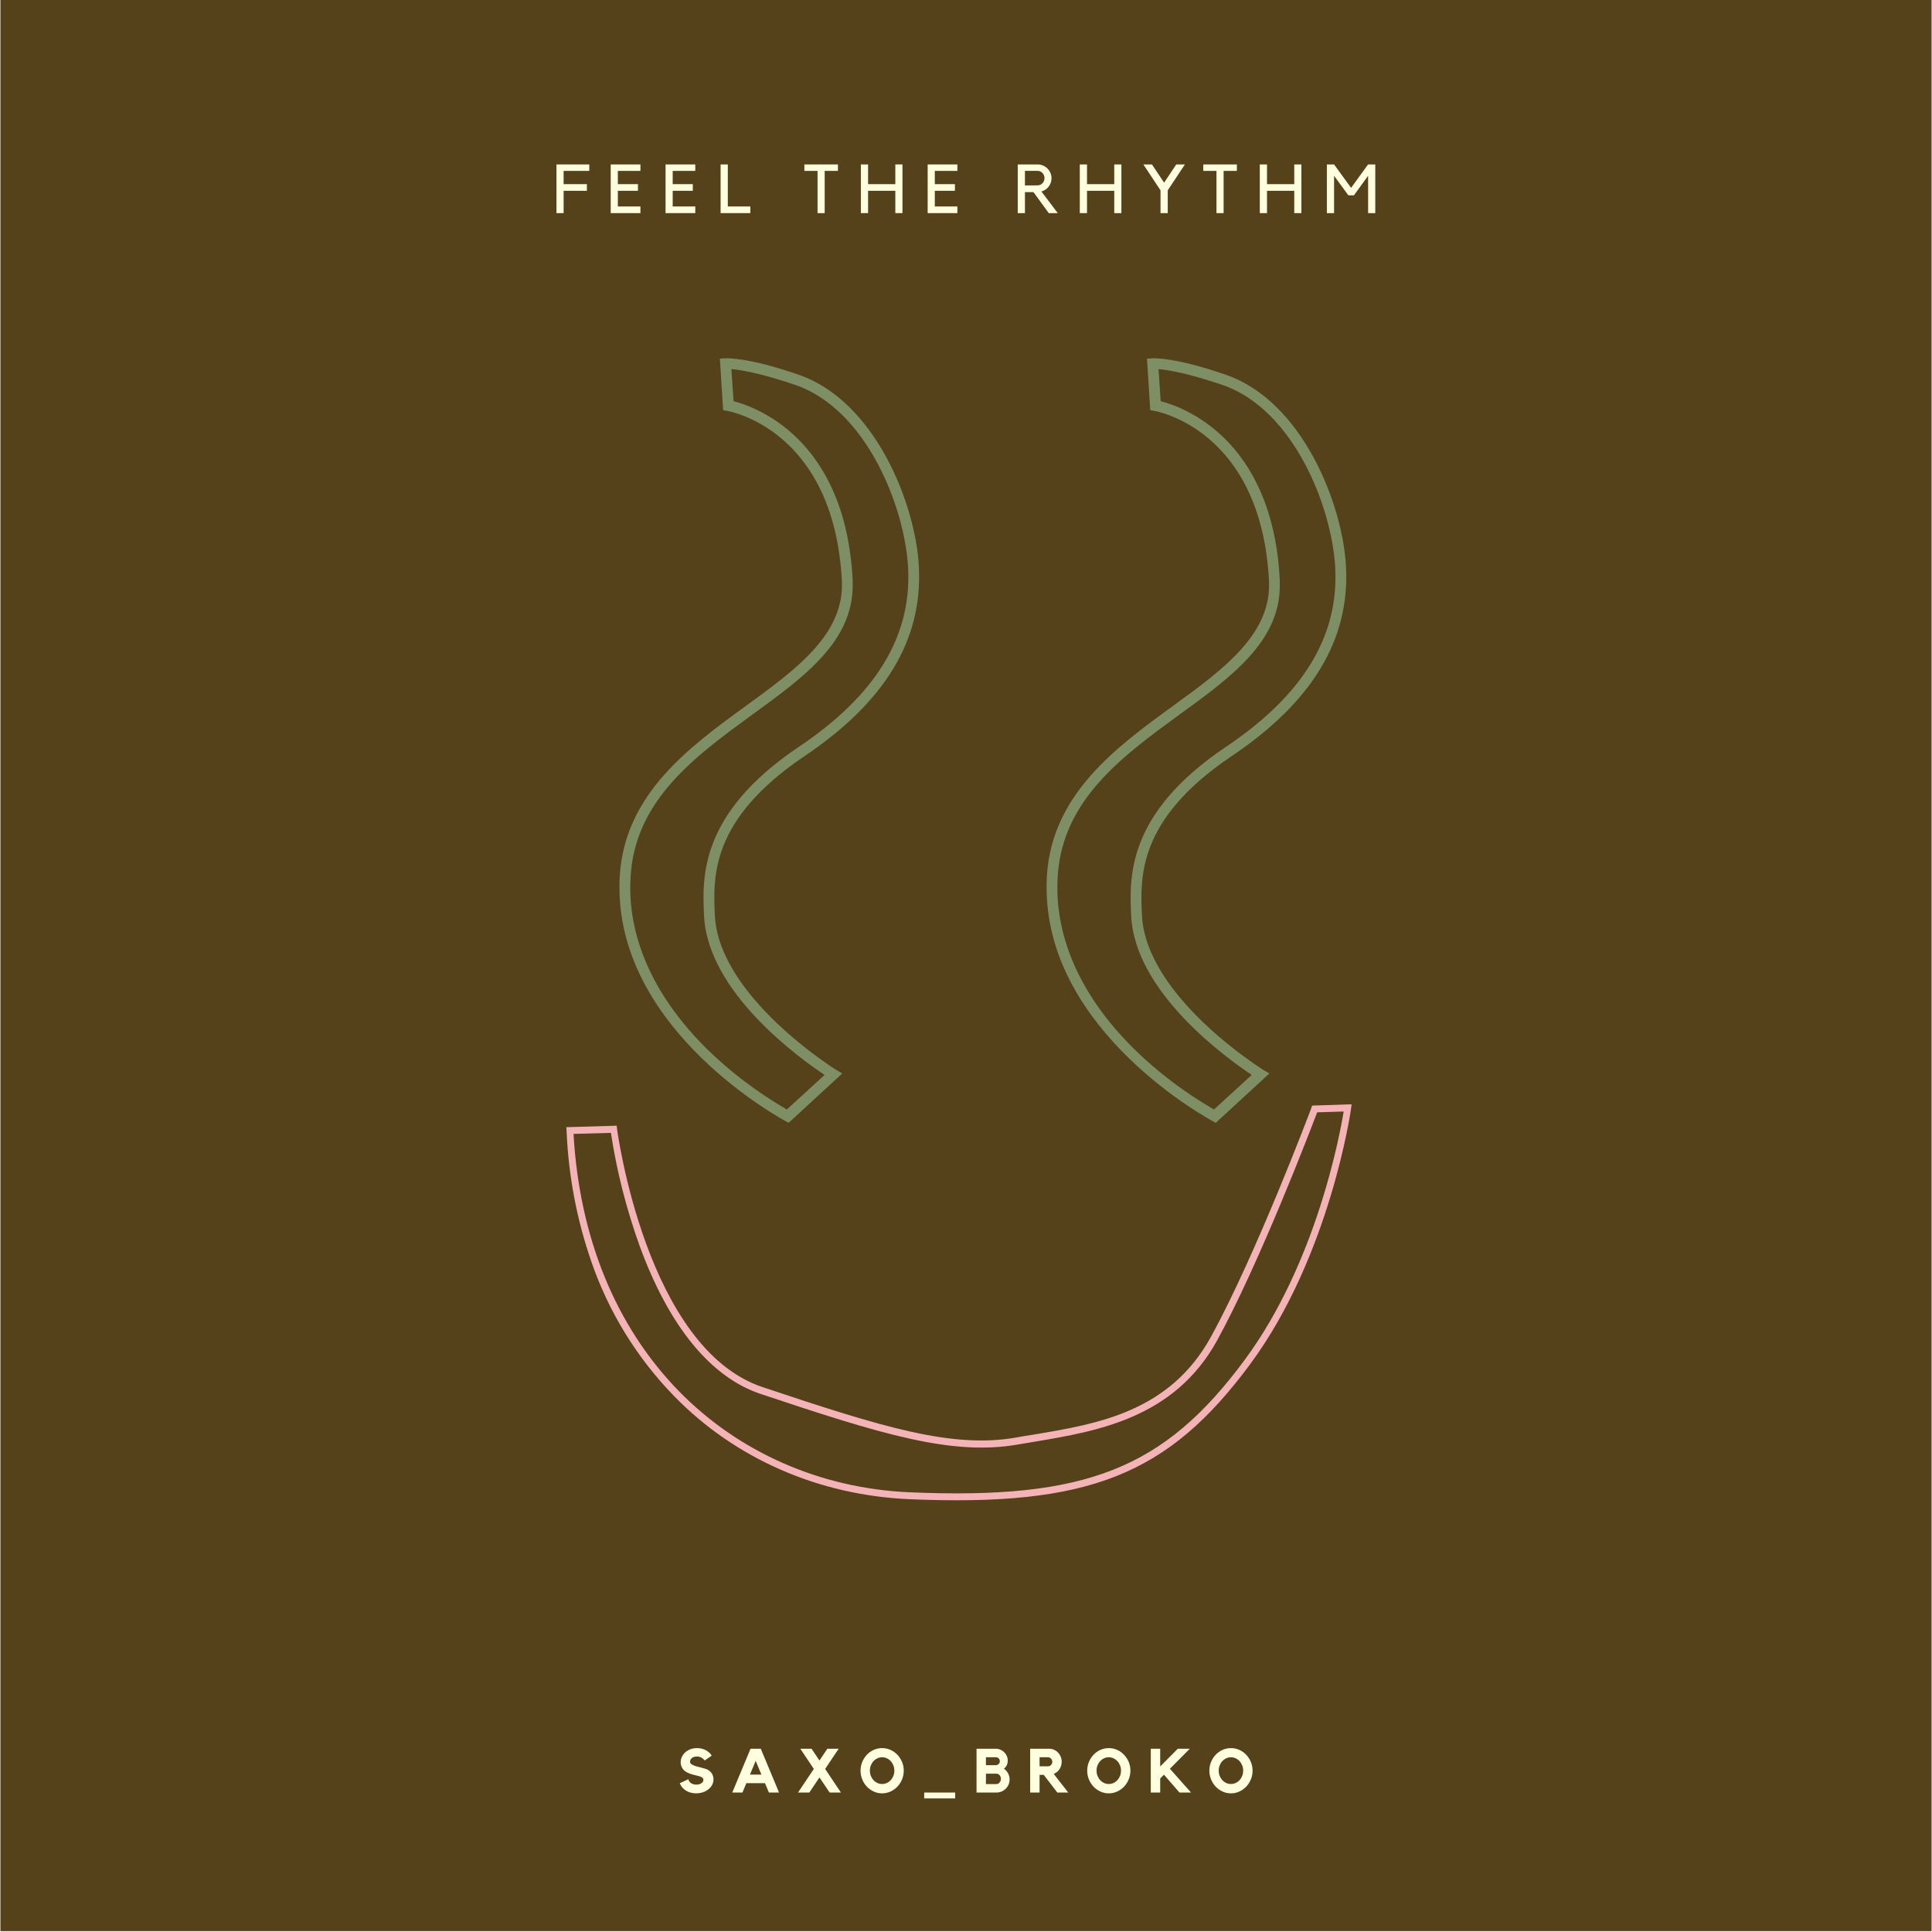
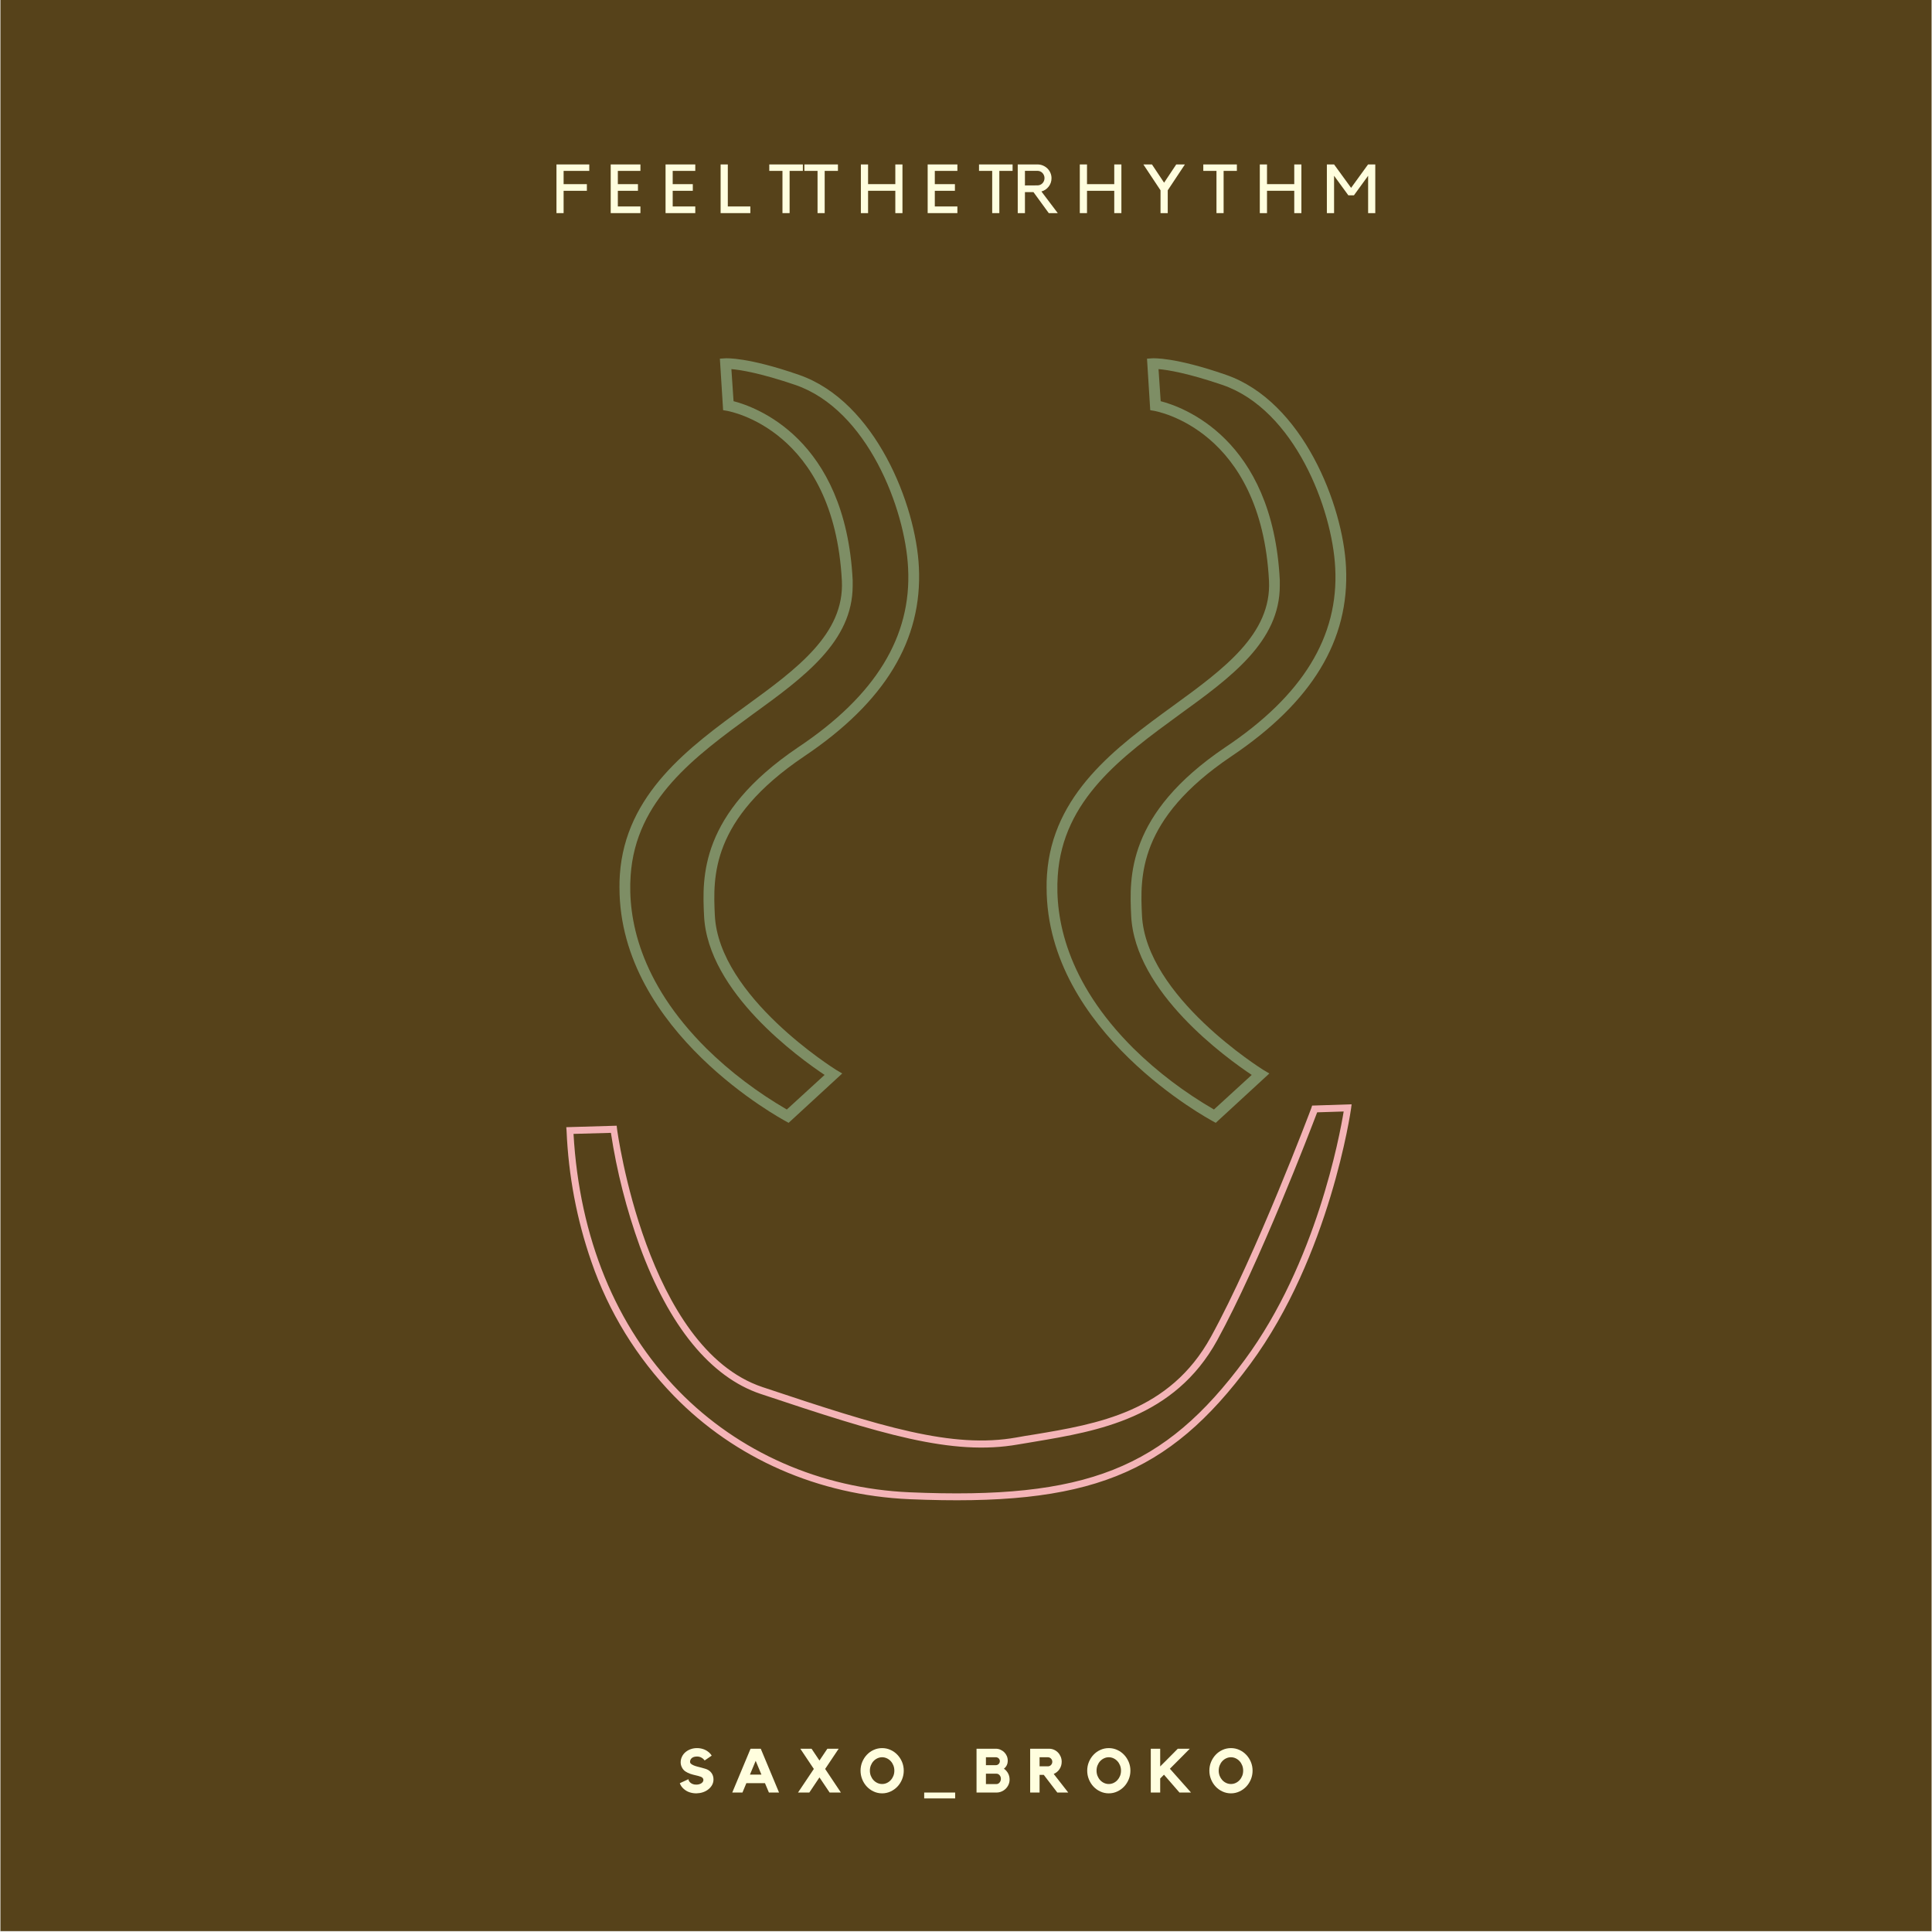
<svg xmlns="http://www.w3.org/2000/svg" xmlns:xlink="http://www.w3.org/1999/xlink" width="3000" height="3000" version="1.2" viewBox="0 0 2250 2250">
  <defs>
-     <g>
-       <symbol id="glyph0-0" overflow="visible">
-         <path style="stroke:none" />
-       </symbol>
-       <symbol id="glyph0-1" overflow="visible">
-         <path style="stroke:none" d="M 42.688 -56.688 L 42.688 -49.172 L 12.797 -49.172 L 12.797 -33.734 L 39.891 -33.734 L 39.891 -25.984 L 12.797 -25.984 L 12.797 0 L 4.484 0 L 4.484 -56.688 Z M 42.688 -56.688" />
-       </symbol>
-       <symbol id="glyph0-2" overflow="visible">
-         <path style="stroke:none" d="M 39.094 -56.688 L 39.094 -49.172 L 12.797 -49.172 L 12.797 -33.734 L 36.219 -33.734 L 36.219 -25.984 L 12.797 -25.984 L 12.797 -7.75 L 39.094 -7.75 L 39.094 0 L 4.484 0 L 4.484 -56.688 Z M 39.094 -56.688" />
-       </symbol>
-       <symbol id="glyph0-3" overflow="visible">
-         <path style="stroke:none" d="M 4.719 0 L 4.719 -56.688 L 13.109 -56.688 L 13.109 -7.75 L 39.344 -7.75 L 39.344 0 Z M 4.719 0" />
-       </symbol>
-       <symbol id="glyph0-4" overflow="visible">
-         <path style="stroke:none" />
-       </symbol>
-       <symbol id="glyph0-5" overflow="visible">
-         <path style="stroke:none" d="M 15.75 -49.172 L 0.406 -49.172 L 0.406 -56.688 L 39.5 -56.688 L 39.5 -49.172 L 24.062 -49.172 L 24.062 0 L 15.75 0 Z M 15.75 -49.172" />
-       </symbol>
-       <symbol id="glyph0-6" overflow="visible">
-         <path style="stroke:none" d="M 44.609 -56.688 L 52.922 -56.688 L 52.922 0 L 44.609 0 L 44.609 -25.984 L 12.875 -25.984 L 12.875 0 L 4.484 0 L 4.484 -56.688 L 12.875 -56.688 L 12.875 -33.734 L 44.609 -33.734 Z M 44.609 -56.688" />
-       </symbol>
-       <symbol id="glyph0-7" overflow="visible">
-         <path style="stroke:none" d="M 51.25 0 L 40.781 0 L 22.953 -24.469 L 13.031 -24.469 L 13.031 0 L 4.641 0 L 4.641 -56.688 L 27.656 -56.688 C 29.895 -56.688 32.016 -56.258 34.016 -55.406 C 36.016 -54.551 37.75 -53.406 39.219 -51.969 C 40.688 -50.531 41.844 -48.836 42.688 -46.891 C 43.539 -44.941 43.969 -42.848 43.969 -40.609 C 43.969 -38.742 43.676 -36.984 43.094 -35.328 C 42.508 -33.68 41.695 -32.191 40.656 -30.859 C 39.613 -29.523 38.375 -28.363 36.938 -27.375 C 35.5 -26.395 33.926 -25.664 32.219 -25.188 Z M 27.656 -32.297 C 28.781 -32.297 29.848 -32.52 30.859 -32.969 C 31.867 -33.426 32.734 -34.031 33.453 -34.781 C 34.18 -35.531 34.754 -36.422 35.172 -37.453 C 35.598 -38.492 35.812 -39.602 35.812 -40.781 C 35.812 -41.945 35.598 -43.035 35.172 -44.047 C 34.754 -45.066 34.18 -45.961 33.453 -46.734 C 32.734 -47.504 31.867 -48.113 30.859 -48.562 C 29.848 -49.02 28.781 -49.25 27.656 -49.25 L 13.031 -49.25 L 13.031 -32.219 Z M 27.656 -32.297" />
-       </symbol>
-       <symbol id="glyph0-8" overflow="visible">
-         <path style="stroke:none" d="M 20.703 -26.547 L 0.719 -56.688 L 10.719 -56.688 L 24.859 -35.422 L 39.016 -56.688 L 49.094 -56.688 L 29.109 -26.547 L 29.109 0 L 20.703 0 Z M 20.703 -26.547" />
-       </symbol>
-       <symbol id="glyph0-9" overflow="visible">
-         <path style="stroke:none" d="M 52.766 -56.688 L 61.172 -56.688 L 61.172 0 L 52.844 0 L 52.844 -43.5 L 36.297 -20.703 L 29.828 -20.703 L 13.188 -43.5 L 13.188 0 L 4.797 0 L 4.797 -56.688 L 13.188 -56.688 L 33.016 -29.422 Z M 52.766 -56.688" />
-       </symbol>
-       <symbol id="glyph1-0" overflow="visible">
-         <path style="stroke:none" />
-       </symbol>
-       <symbol id="glyph1-1" overflow="visible">
-         <path style="stroke:none" d="M 35.844 -26.266 C 37.852 -25.066 39.383 -23.531 40.438 -21.656 C 41.5 -19.789 42.031 -17.633 42.031 -15.188 C 42.031 -12.883 41.477 -10.734 40.375 -8.734 C 39.27 -6.742 37.711 -4.984 35.703 -3.453 C 33.879 -2.066 31.801 -1 29.469 -0.25 C 27.145 0.488 24.688 0.883 22.094 0.938 C 19.5 0.938 17.023 0.578 14.672 -0.141 C 12.328 -0.859 10.242 -1.938 8.422 -3.375 C 5.68 -5.445 3.812 -7.945 2.812 -10.875 L 12.875 -15.547 C 12.875 -15.066 13.039 -14.469 13.375 -13.75 C 13.719 -13.031 14.25 -12.332 14.969 -11.656 C 15.688 -10.988 16.617 -10.414 17.766 -9.938 C 18.922 -9.457 20.336 -9.219 22.016 -9.219 C 23.359 -9.219 24.547 -9.383 25.578 -9.719 C 26.609 -10.051 27.473 -10.469 28.172 -10.969 C 28.867 -11.477 29.395 -12.055 29.75 -12.703 C 30.113 -13.348 30.297 -14.008 30.297 -14.688 C 30.297 -15.445 30.039 -16.16 29.531 -16.828 C 29.031 -17.504 28.254 -18.035 27.203 -18.422 C 25.285 -19.098 23.258 -19.66 21.125 -20.109 C 18.988 -20.566 16.91 -21.145 14.891 -21.844 C 12.879 -22.539 11.008 -23.461 9.281 -24.609 C 7.551 -25.766 6.188 -27.375 5.188 -29.438 C 4.27 -31.258 3.812 -33.203 3.812 -35.266 C 3.812 -37.566 4.348 -39.797 5.422 -41.953 C 6.504 -44.117 7.984 -45.941 9.859 -47.422 C 11.629 -48.816 13.617 -49.883 15.828 -50.625 C 18.035 -51.375 20.363 -51.75 22.812 -51.75 C 25.258 -51.75 27.598 -51.391 29.828 -50.672 C 32.055 -49.953 34.062 -48.895 35.844 -47.5 C 37.57 -46.207 38.938 -44.695 39.938 -42.969 L 31.734 -37.359 C 30.734 -38.742 29.473 -39.852 27.953 -40.688 C 26.441 -41.531 24.754 -41.953 22.891 -41.953 C 20.297 -41.953 18.289 -41.375 16.875 -40.219 C 15.457 -39.07 14.75 -37.566 14.75 -35.703 C 14.75 -34.836 15.145 -34.066 15.938 -33.391 C 16.727 -32.723 17.758 -32.125 19.031 -31.594 C 20.301 -31.062 21.727 -30.594 23.312 -30.188 C 24.895 -29.781 26.469 -29.375 28.031 -28.969 C 29.594 -28.562 31.066 -28.141 32.453 -27.703 C 33.848 -27.273 34.977 -26.797 35.844 -26.266 Z M 35.844 -26.266" />
-       </symbol>
-       <symbol id="glyph1-2" overflow="visible">
-         <path style="stroke:none" d="M 34.766 -51.031 L 56.062 0 L 44.266 0 L 39.656 -10.938 L 18 -10.938 L 13.453 0 L 1.578 0 L 22.891 -51.031 Z M 35.547 -20.875 L 28.859 -36.922 L 22.172 -20.875 Z M 35.547 -20.875" />
-       </symbol>
-       <symbol id="glyph1-3" overflow="visible">
-         <path style="stroke:none" d="M 34.109 -27.484 L 52.469 0 L 39.359 0 L 27.484 -17.625 L 15.688 0 L 2.516 0 L 20.938 -27.484 L 5.188 -51.031 L 18.281 -51.031 L 27.484 -37.281 L 36.703 -51.031 L 49.875 -51.031 Z M 34.109 -27.484" />
-       </symbol>
-       <symbol id="glyph1-4" overflow="visible">
-         <path style="stroke:none" d="M 27.484 -51.75 C 30.941 -51.75 34.207 -51.051 37.281 -49.656 C 40.352 -48.27 43.023 -46.375 45.297 -43.969 C 47.578 -41.57 49.379 -38.789 50.703 -35.625 C 52.023 -32.457 52.688 -29.078 52.688 -25.484 C 52.688 -21.93 52.023 -18.547 50.703 -15.328 C 49.379 -12.109 47.578 -9.301 45.297 -6.906 C 43.023 -4.508 40.352 -2.602 37.281 -1.188 C 34.207 0.227 30.941 0.938 27.484 0.938 C 24.035 0.938 20.773 0.227 17.703 -1.188 C 14.629 -2.602 11.961 -4.508 9.703 -6.906 C 7.453 -9.301 5.664 -12.109 4.344 -15.328 C 3.031 -18.547 2.375 -21.93 2.375 -25.484 C 2.375 -29.078 3.031 -32.457 4.344 -35.625 C 5.664 -38.789 7.453 -41.57 9.703 -43.969 C 11.961 -46.375 14.629 -48.27 17.703 -49.656 C 20.773 -51.051 24.035 -51.75 27.484 -51.75 Z M 27.484 -9.938 C 29.453 -9.938 31.301 -10.344 33.031 -11.156 C 34.758 -11.969 36.27 -13.082 37.562 -14.5 C 38.863 -15.914 39.883 -17.555 40.625 -19.422 C 41.363 -21.297 41.734 -23.316 41.734 -25.484 C 41.734 -27.641 41.363 -29.664 40.625 -31.562 C 39.883 -33.457 38.863 -35.109 37.562 -36.516 C 36.27 -37.93 34.758 -39.047 33.031 -39.859 C 31.301 -40.68 29.453 -41.094 27.484 -41.094 C 25.523 -41.094 23.68 -40.68 21.953 -39.859 C 20.223 -39.047 18.707 -37.93 17.406 -36.516 C 16.113 -35.109 15.098 -33.457 14.359 -31.562 C 13.617 -29.664 13.25 -27.641 13.25 -25.484 C 13.25 -23.316 13.617 -21.297 14.359 -19.422 C 15.098 -17.555 16.113 -15.914 17.406 -14.5 C 18.707 -13.082 20.223 -11.969 21.953 -11.156 C 23.68 -10.344 25.523 -9.938 27.484 -9.938 Z M 27.484 -9.938" />
-       </symbol>
-       <symbol id="glyph1-5" overflow="visible">
-         <path style="stroke:none" d="M 3.453 0 L 39.516 0 L 39.516 6.844 L 3.453 6.844 Z M 3.453 0" />
-       </symbol>
-       <symbol id="glyph1-6" overflow="visible">
-         <path style="stroke:none" d="M 35.344 -27.781 C 37.352 -26.383 38.957 -24.594 40.156 -22.406 C 41.352 -20.227 41.953 -17.82 41.953 -15.188 C 41.953 -13.07 41.547 -11.094 40.734 -9.25 C 39.922 -7.406 38.816 -5.797 37.422 -4.422 C 36.035 -3.055 34.414 -1.977 32.562 -1.188 C 30.719 -0.395 28.738 0 26.625 0 L 3.453 0 L 3.453 -51.031 L 25.906 -51.031 C 27.82 -51.031 29.617 -50.656 31.297 -49.906 C 32.984 -49.164 34.461 -48.172 35.734 -46.922 C 37.004 -45.672 38 -44.207 38.719 -42.531 C 39.438 -40.852 39.797 -39.055 39.797 -37.141 C 39.797 -35.078 39.398 -33.266 38.609 -31.703 C 37.816 -30.141 36.727 -28.832 35.344 -27.781 Z M 14.391 -31.875 L 25.906 -31.875 C 27.207 -31.875 28.312 -32.328 29.219 -33.234 C 30.133 -34.148 30.594 -35.258 30.594 -36.562 C 30.594 -37.852 30.133 -38.93 29.219 -39.797 C 28.312 -40.66 27.207 -41.094 25.906 -41.094 L 14.391 -41.094 Z M 26.625 -9.859 C 28.062 -9.859 29.285 -10.469 30.297 -11.688 C 31.305 -12.914 31.812 -14.348 31.812 -15.984 C 31.812 -17.66 31.305 -19.07 30.297 -20.219 C 29.285 -21.375 28.062 -21.953 26.625 -21.953 L 14.391 -21.953 L 14.391 -9.859 Z M 26.625 -9.859" />
-       </symbol>
-       <symbol id="glyph1-7" overflow="visible">
-         <path style="stroke:none" d="M 40.094 -35.844 C 40.094 -34.207 39.863 -32.656 39.406 -31.188 C 38.945 -29.727 38.305 -28.383 37.484 -27.156 C 36.672 -25.938 35.688 -24.859 34.531 -23.922 C 33.383 -22.992 32.141 -22.238 30.797 -21.656 L 47.719 0 L 34.984 0 L 19.219 -20.578 L 14.328 -20.578 L 14.328 0 L 3.375 0 L 3.375 -51.031 L 25.406 -51.031 C 27.414 -51.031 29.32 -50.633 31.125 -49.844 C 32.926 -49.051 34.484 -47.969 35.797 -46.594 C 37.117 -45.227 38.164 -43.617 38.938 -41.766 C 39.707 -39.922 40.094 -37.945 40.094 -35.844 Z M 24.031 -30.516 C 25.426 -30.516 26.625 -31.031 27.625 -32.062 C 28.633 -33.094 29.141 -34.352 29.141 -35.844 C 29.141 -37.281 28.633 -38.516 27.625 -39.547 C 26.625 -40.578 25.426 -41.094 24.031 -41.094 L 14.328 -41.094 L 14.328 -30.516 Z M 24.031 -30.516" />
-       </symbol>
-       <symbol id="glyph1-8" overflow="visible">
-         <path style="stroke:none" d="M 25.625 -27.703 L 50.234 0 L 36.781 0 L 18.719 -20.797 L 14.328 -16.344 L 14.328 0 L 3.375 0 L 3.375 -51.031 L 14.328 -51.031 L 14.328 -30.375 L 34.828 -51.031 L 48.797 -51.031 Z M 25.625 -27.703" />
-       </symbol>
-     </g>
-     <clipPath id="clip1">
-       <path d="M 0.5 0 L 2249.5 0 L 2249.5 2249 L 0.5 2249 Z M 0.5 0" />
+     <symbol id="h" overflow="visible">
+       <path style="stroke:none" d="M42.688-56.688v7.516H12.797v15.438H39.89v7.75H12.797V0H4.484v-56.688Zm0 0" />
+     </symbol>
+     <symbol id="i" overflow="visible">
+       <path style="stroke:none" d="M39.094-56.688v7.516H12.797v15.438h23.422v7.75H12.797V-7.75h26.297V0H4.484v-56.688Zm0 0" />
+     </symbol>
+     <symbol id="j" overflow="visible">
+       <path style="stroke:none" d="M4.719 0v-56.688h8.39V-7.75h26.235V0Zm0 0" />
+     </symbol>
+     <symbol id="k" overflow="visible">
+       <path style="stroke:none" d="M15.75-49.172H.406v-7.516H39.5v7.516H24.062V0H15.75Zm0 0" />
+     </symbol>
+     <symbol id="l" overflow="visible">
+       <path style="stroke:none" d="M44.61-56.688h8.312V0h-8.313v-25.984H12.875V0h-8.39v-56.688h8.39v22.954h31.734Zm0 0" />
+     </symbol>
+     <symbol id="m" overflow="visible">
+       <path style="stroke:none" d="M51.25 0H40.781L22.953-24.469h-9.922V0h-8.39v-56.688h23.015c2.239 0 4.36.43 6.36 1.282 2 .855 3.734 2 5.203 3.437a15.864 15.864 0 0 1 3.468 5.078c.852 1.95 1.282 4.043 1.282 6.282 0 1.867-.293 3.625-.875 5.28a15.825 15.825 0 0 1-2.438 4.47 16.635 16.635 0 0 1-3.718 3.484 15.912 15.912 0 0 1-4.72 2.188ZM27.656-32.297a7.8 7.8 0 0 0 3.203-.672 8.3 8.3 0 0 0 2.594-1.812 8.25 8.25 0 0 0 1.719-2.672c.426-1.04.64-2.149.64-3.328a8.338 8.338 0 0 0-.64-3.266 8.714 8.714 0 0 0-1.719-2.687 7.915 7.915 0 0 0-2.594-1.828 7.69 7.69 0 0 0-3.203-.688H13.031v17.031Zm0 0" />
+     </symbol>
+     <symbol id="n" overflow="visible">
+       <path style="stroke:none" d="M20.703-26.547.72-56.687h10l14.14 21.265 14.157-21.266h10.078L29.109-26.547V0h-8.406Zm0 0" />
+     </symbol>
+     <symbol id="o" overflow="visible">
+       <path style="stroke:none" d="M52.766-56.688h8.406V0h-8.328v-43.5L36.297-20.703h-6.469L13.188-43.5V0H4.796v-56.688h8.39l19.829 27.266Zm0 0" />
+     </symbol>
+     <symbol id="p" overflow="visible">
+       <path style="stroke:none" d="M35.844-26.266c2.008 1.2 3.539 2.735 4.593 4.61 1.063 1.867 1.594 4.023 1.594 6.468a13.16 13.16 0 0 1-1.656 6.454c-1.105 1.992-2.664 3.75-4.672 5.28C33.88-2.065 31.801-1 29.47-.25 27.145.488 24.687.883 22.094.938c-2.594 0-5.07-.36-7.422-1.079-2.344-.718-4.43-1.796-6.25-3.234-2.742-2.07-4.61-4.57-5.61-7.5l10.063-4.672c0 .48.164 1.078.5 1.797.344.719.875 1.418 1.594 2.094.719.668 1.648 1.242 2.797 1.719 1.156.48 2.57.718 4.25.718 1.343 0 2.53-.164 3.562-.5 1.031-.332 1.895-.75 2.594-1.25.695-.508 1.223-1.086 1.578-1.734.363-.645.547-1.305.547-1.985 0-.757-.258-1.472-.766-2.14-.5-.676-1.277-1.207-2.328-1.594a48.133 48.133 0 0 0-6.078-1.687 52.774 52.774 0 0 1-6.234-1.735 24.583 24.583 0 0 1-5.61-2.765c-1.73-1.157-3.094-2.766-4.094-4.828a12.772 12.772 0 0 1-1.375-5.829c0-2.3.536-4.53 1.61-6.687a15.995 15.995 0 0 1 4.437-5.469 19.667 19.667 0 0 1 5.97-3.203c2.206-.75 4.534-1.125 6.983-1.125 2.446 0 4.786.36 7.016 1.078a19.289 19.289 0 0 1 6.016 3.172c1.726 1.293 3.093 2.805 4.093 4.531l-8.203 5.61a11.362 11.362 0 0 0-3.78-3.328c-1.513-.844-3.2-1.266-5.063-1.266-2.594 0-4.602.578-6.016 1.734-1.418 1.149-2.125 2.653-2.125 4.516 0 .867.395 1.637 1.188 2.312.789.668 1.82 1.266 3.093 1.797 1.27.532 2.696 1 4.282 1.407 1.582.406 3.156.812 4.718 1.218 1.563.407 3.035.828 4.422 1.266 1.395.43 2.524.906 3.39 1.437Zm0 0" />
+     </symbol>
+     <symbol id="q" overflow="visible">
+       <path style="stroke:none" d="M34.766-51.031 56.063 0H44.266l-4.61-10.938H18L13.453 0H1.578l21.313-51.031Zm.78 30.156L28.86-36.922l-6.687 16.047Zm0 0" />
+     </symbol>
+     <symbol id="r" overflow="visible">
+       <path style="stroke:none" d="M34.11-27.484 52.468 0h-13.11L27.484-17.625 15.687 0H2.517l18.422-27.484-15.75-23.547H18.28l9.203 13.75 9.22-13.75h13.171Zm0 0" />
+     </symbol>
+     <symbol id="s" overflow="visible">
+       <path style="stroke:none" d="M27.484-51.75c3.457 0 6.723.7 9.797 2.094 3.07 1.386 5.742 3.281 8.016 5.687 2.281 2.399 4.082 5.18 5.406 8.344 1.32 3.168 1.984 6.547 1.984 10.14 0 3.555-.664 6.938-1.984 10.157-1.324 3.219-3.125 6.027-5.406 8.422-2.274 2.398-4.945 4.304-8.016 5.718C34.207.228 30.941.938 27.484.938c-3.449 0-6.71-.71-9.78-2.125-3.075-1.414-5.743-3.32-8-5.718-2.25-2.395-4.04-5.203-5.36-8.422-1.313-3.219-1.969-6.602-1.969-10.156 0-3.594.656-6.973 1.969-10.141 1.32-3.164 3.11-5.945 5.36-8.344 2.257-2.406 4.925-4.3 8-5.687 3.07-1.395 6.331-2.094 9.78-2.094Zm0 41.813c1.97 0 3.817-.407 5.547-1.22a14.336 14.336 0 0 0 4.532-3.343c1.3-1.414 2.32-3.055 3.062-4.922.738-1.875 1.11-3.894 1.11-6.062 0-2.157-.372-4.18-1.11-6.078-.742-1.895-1.762-3.547-3.063-4.954a14.395 14.395 0 0 0-4.53-3.343 12.786 12.786 0 0 0-5.548-1.235c-1.96 0-3.804.414-5.53 1.235a14.503 14.503 0 0 0-4.548 3.343c-1.293 1.407-2.308 3.059-3.047 4.953-.742 1.899-1.109 3.922-1.109 6.079 0 2.168.367 4.187 1.11 6.062.738 1.867 1.753 3.508 3.046 4.922a14.443 14.443 0 0 0 4.547 3.344 12.829 12.829 0 0 0 5.531 1.219Zm0 0" />
+     </symbol>
+     <symbol id="t" overflow="visible">
+       <path style="stroke:none" d="M3.453 0h36.063v6.844H3.453Zm0 0" />
+     </symbol>
+     <symbol id="u" overflow="visible">
+       <path style="stroke:none" d="M35.344-27.781a15.582 15.582 0 0 1 4.812 5.375c1.196 2.18 1.797 4.586 1.797 7.218 0 2.118-.406 4.094-1.219 5.938a15.476 15.476 0 0 1-3.312 4.828 15.51 15.51 0 0 1-4.86 3.234C30.72-.394 28.739 0 26.625 0H3.453v-51.031h22.453c1.914 0 3.711.375 5.39 1.125a14.732 14.732 0 0 1 4.438 2.984 13.65 13.65 0 0 1 2.985 4.39c.718 1.68 1.078 3.477 1.078 5.391 0 2.063-.399 3.875-1.188 5.438a11.267 11.267 0 0 1-3.265 3.922ZM14.39-31.875h11.515c1.301 0 2.407-.453 3.313-1.36.914-.913 1.375-2.023 1.375-3.328 0-1.289-.461-2.367-1.375-3.234-.907-.863-2.012-1.297-3.313-1.297H14.391ZM26.625-9.859c1.438 0 2.66-.61 3.672-1.829 1.008-1.226 1.515-2.66 1.515-4.296 0-1.676-.507-3.086-1.515-4.235-1.012-1.156-2.235-1.734-3.672-1.734H14.391V-9.86Zm0 0" />
+     </symbol>
+     <symbol id="v" overflow="visible">
+       <path style="stroke:none" d="M40.094-35.844c0 1.637-.23 3.188-.688 4.657a15.712 15.712 0 0 1-1.922 4.03 14.5 14.5 0 0 1-2.953 3.235 16.032 16.032 0 0 1-3.734 2.266L47.719 0H34.984L19.22-20.578h-4.89V0H3.374v-51.031h22.031c2.008 0 3.914.398 5.719 1.187 1.8.793 3.36 1.875 4.672 3.25 1.32 1.367 2.367 2.977 3.14 4.828.77 1.844 1.157 3.82 1.157 5.922ZM24.03-30.516c1.395 0 2.594-.515 3.594-1.547 1.008-1.03 1.516-2.289 1.516-3.78 0-1.438-.508-2.673-1.516-3.704-1-1.031-2.2-1.547-3.594-1.547h-9.703v10.578Zm0 0" />
+     </symbol>
+     <symbol id="w" overflow="visible">
+       <path style="stroke:none" d="M25.625-27.703 50.235 0H36.78L18.72-20.797l-4.39 4.453V0H3.374v-51.031h10.953v20.656l20.5-20.656h13.969Zm0 0" />
+     </symbol>
+     <clipPath id="a">
+       <path d="M.5 0h2249v2249H.5Zm0 0" />
    </clipPath>
-     <clipPath id="clip2">
-       <path d="M 721.438 417 L 1071 417 L 1071 1308 L 721.438 1308 Z M 721.438 417" />
+     <clipPath id="b">
+       <path d="M721.438 417H1071v891H721.437Zm0 0" />
    </clipPath>
-     <clipPath id="clip3">
-       <path d="M 659 1286 L 1575 1286 L 1575 1748 L 659 1748 Z M 659 1286" />
+     <clipPath id="c">
+       <path d="M659 1286h916v462H659Zm0 0" />
    </clipPath>
-     <clipPath id="clip4">
-       <path d="M 1480.66 1021.594 L 1687.648 1607.586 L 839.41 1907.211 L 632.422 1321.219 Z M 1480.66 1021.594" />
+     <clipPath id="d">
+       <path d="m1480.66 1021.594 206.988 585.992L839.41 1907.21l-206.988-585.992Zm0 0" />
    </clipPath>
-     <clipPath id="clip5">
-       <path d="M 1480.66 1021.594 L 1687.648 1607.586 L 839.41 1907.211 L 632.422 1321.219 Z M 1480.66 1021.594" />
+     <clipPath id="e">
+       <path d="m1480.66 1021.594 206.988 585.992L839.41 1907.21l-206.988-585.992Zm0 0" />
    </clipPath>
-     <clipPath id="clip6">
-       <path d="M 1480.66 1021.594 L 1687.629 1607.531 L 839.391 1907.152 L 632.422 1321.219 Z M 1480.66 1021.594" />
+     <clipPath id="f">
+       <path d="m1480.66 1021.594 206.969 585.937-848.238 299.621-206.97-585.933Zm0 0" />
    </clipPath>
-     <clipPath id="clip7">
-       <path d="M 1218.867 417 L 1568 417 L 1568 1308 L 1218.867 1308 Z M 1218.867 417" />
+     <clipPath id="g">
+       <path d="M1218.867 417H1568v891h-349.133Zm0 0" />
    </clipPath>
  </defs>
-   <g id="surface1">
-     <g clip-path="url(#clip1)" clip-rule="nonzero">
-       <path style="stroke:none;fill-rule:nonzero;fill:#fff;fill-opacity:1" d="M 0.5 0 L 2249.5 0 L 2249.5 2256.496 L 0.5 2256.496 Z M 0.5 0" />
-       <path style="stroke:none;fill-rule:nonzero;fill:#fff;fill-opacity:1" d="M 0.5 0 L 2249.5 0 L 2249.5 2249 L 0.5 2249 Z M 0.5 0" />
-       <path style="stroke:none;fill-rule:nonzero;fill:#56421a;fill-opacity:1" d="M 0.5 0 L 2249.5 0 L 2249.5 2249 L 0.5 2249 Z M 0.5 0" />
-     </g>
-     <g clip-path="url(#clip2)" clip-rule="nonzero">
-       <path style="stroke:none;fill-rule:nonzero;fill:#7e8e65;fill-opacity:1" d="M 721.438 1033.656 C 721.438 1028.625 721.438 1024.008 721.855 1018.973 C 728.145 924.566 802.746 870.02 868.547 822.188 C 928.062 778.969 983.383 738.27 980.449 676.59 C 971.23 499.523 848.43 478.965 847.172 478.543 L 842.141 477.707 L 838.371 417.703 L 844.656 417.285 C 845.496 417.285 870.223 415.605 930.574 436.586 C 1019.848 467.637 1066.789 588.477 1070.141 660.645 C 1074.332 745.402 1030.742 817.57 936.441 880.93 C 827.473 954.355 830.406 1021.488 832.504 1065.965 C 837.113 1160.793 972.488 1245.129 973.746 1245.969 L 980.871 1250.164 L 918.422 1307.648 L 914.648 1305.551 C 912.555 1304.293 721.438 1202.332 721.438 1033.656 Z M 993.023 682.043 C 993.023 747.082 936.441 788.621 876.09 832.258 C 809.453 880.93 740.297 931.277 734.43 1019.812 C 731.078 1068.484 744.07 1142.75 822.445 1220.793 C 850.523 1248.488 882.379 1272.402 916.324 1292.125 L 960.332 1251.844 C 931.414 1232.543 824.121 1155.758 819.93 1066.387 C 817.832 1021.91 814.48 948.062 929.316 870.438 C 1019.848 810.02 1061.758 741.207 1057.566 661.484 C 1054.215 592.672 1010.207 477.285 926.383 448.336 C 885.73 434.488 862.262 430.711 851.781 429.871 L 854.297 467.215 C 878.605 473.508 984.641 509.594 993.023 675.75 C 993.023 677.848 993.023 679.945 993.023 682.043 Z M 993.023 682.043" />
-     </g>
-     <g clip-path="url(#clip3)" clip-rule="nonzero">
-       <g clip-path="url(#clip4)" clip-rule="nonzero">
-         <g clip-path="url(#clip5)" clip-rule="nonzero">
-           <g clip-path="url(#clip6)" clip-rule="nonzero">
-             <path style="stroke:none;fill-rule:nonzero;fill:#f4b4b7;fill-opacity:1" d="M 688.664 1469.199 C 671.633 1420.188 662.008 1368.844 659.816 1316.859 L 659.492 1312.719 L 718.176 1310.996 L 718.574 1314.539 C 718.871 1316.988 752.723 1570.238 888.129 1615.445 C 1026.77 1661.777 1109.035 1687.461 1184.008 1674.027 C 1190.418 1672.895 1197.078 1671.676 1203.832 1670.711 C 1278.062 1658.387 1362.16 1644.281 1410.188 1556.973 C 1462.887 1461.207 1526.715 1291.734 1527.281 1290.117 L 1528.082 1287.566 L 1574.078 1286.066 L 1573.484 1290.816 C 1573.262 1292.594 1549.035 1462.547 1456.176 1588.383 C 1360.422 1718.078 1267.59 1754.84 1059.059 1745.957 C 953.305 1741.336 856.02 1698.832 784.754 1625.578 C 741.492 1581.012 708.734 1527.629 688.664 1469.199 Z M 667.922 1320.52 C 674.801 1441.191 716.988 1544.57 790.406 1619.895 C 860.203 1691.398 955.621 1733.426 1059.336 1737.918 C 1264.738 1746.77 1355.809 1710.629 1449.66 1583.594 C 1532.777 1471.125 1560.258 1322.434 1564.836 1294.438 L 1533.973 1295.41 C 1525.727 1317.043 1466.867 1470.863 1417.535 1560.902 C 1367.621 1651.715 1277.617 1666.77 1205.582 1678.887 C 1198.922 1680.105 1192.168 1681.07 1185.762 1682.199 C 1108.59 1695.844 1025.73 1670.086 885.816 1623.352 C 827.602 1603.922 779.086 1544.477 745.027 1451.273 C 729.633 1408.492 718.273 1364.285 711.469 1319.32 Z M 667.922 1320.52" />
-           </g>
+   <g clip-path="url(#a)">
+     <path style="stroke:none;fill-rule:nonzero;fill:#fff;fill-opacity:1" d="M.5 0h2249v2256.496H.5Zm0 0" />
+     <path style="stroke:none;fill-rule:nonzero;fill:#fff;fill-opacity:1" d="M.5 0h2249v2249H.5Zm0 0" />
+     <path style="stroke:none;fill-rule:nonzero;fill:#56421a;fill-opacity:1" d="M.5 0h2249v2249H.5Zm0 0" />
+   </g>
+   <g clip-path="url(#b)">
+     <path style="stroke:none;fill-rule:nonzero;fill:#7e8e65;fill-opacity:1" d="M721.438 1033.656c0-5.031 0-9.648.417-14.683 6.29-94.407 80.891-148.953 146.692-196.785 59.515-43.22 114.836-83.918 111.902-145.598-9.219-177.067-132.02-197.625-133.277-198.047l-5.031-.836-3.77-60.004 6.285-.418c.84 0 25.567-1.68 85.918 19.3 89.274 31.052 136.215 151.892 139.567 224.06 4.191 84.757-39.399 156.925-133.7 220.285-108.968 73.425-106.035 140.558-103.937 185.035 4.61 94.828 139.984 179.164 141.242 180.004l7.125 4.195-62.45 57.484-3.773-2.097c-2.093-1.258-193.21-103.219-193.21-271.895Zm271.585-351.613c0 65.039-56.582 106.578-116.933 150.215-66.637 48.672-135.793 99.02-141.66 187.554-3.352 48.672 9.64 122.938 88.015 200.981 28.078 27.695 59.934 51.61 93.88 71.332l44.007-40.281c-28.918-19.301-136.21-96.086-140.402-185.457-2.098-44.477-5.45-118.324 109.386-195.95 90.532-60.417 132.442-129.23 128.25-208.953-3.351-68.812-47.359-184.199-131.183-213.148-40.653-13.848-64.121-17.625-74.602-18.465l2.516 37.344c24.308 6.293 130.344 42.379 138.726 208.535v6.293Zm0 0" />
+   </g>
+   <g clip-path="url(#c)">
+     <g clip-path="url(#d)">
+       <g clip-path="url(#e)">
+         <g clip-path="url(#f)">
+           <path style="stroke:none;fill-rule:nonzero;fill:#f4b4b7;fill-opacity:1" d="M688.664 1469.2c-17.031-49.013-26.656-100.356-28.848-152.34l-.324-4.141 58.684-1.723.398 3.543c.297 2.45 34.149 255.7 169.555 300.906 138.64 46.332 220.906 72.016 295.879 58.582 6.41-1.132 13.07-2.351 19.824-3.316 74.23-12.324 158.328-26.43 206.355-113.738 52.7-95.766 116.528-265.239 117.094-266.856l.801-2.55 45.996-1.5-.594 4.75c-.222 1.777-24.449 171.73-117.308 297.566-95.754 129.695-188.586 166.457-397.117 157.574-105.754-4.621-203.04-47.125-274.305-120.379-43.262-44.566-76.02-97.95-96.09-156.379Zm-20.742-148.68c6.879 120.671 49.066 224.05 122.484 299.375 69.797 71.503 165.215 113.53 268.93 118.023 205.402 8.852 296.473-27.29 390.324-154.324 83.117-112.469 110.598-261.16 115.176-289.157l-30.863.973c-8.246 21.633-67.106 175.453-116.438 265.492-49.914 90.813-139.918 105.868-211.953 117.985-6.66 1.218-13.414 2.183-19.82 3.312-77.172 13.645-160.032-12.113-299.946-58.847-58.214-19.43-106.73-78.875-140.789-172.079-15.394-42.78-26.754-86.988-33.558-131.953Zm0 0" />
        </g>
      </g>
    </g>
-     <g clip-path="url(#clip7)" clip-rule="nonzero">
-       <path style="stroke:none;fill-rule:nonzero;fill:#7e8e65;fill-opacity:1" d="M 1218.867 1033.656 C 1218.867 1028.625 1218.867 1024.008 1219.285 1018.973 C 1225.57 924.566 1300.172 870.02 1365.977 822.188 C 1425.488 778.969 1480.812 738.27 1477.879 676.59 C 1468.656 499.523 1345.855 478.965 1344.602 478.543 L 1339.57 477.707 L 1335.797 417.703 L 1342.086 417.285 C 1342.922 417.285 1367.652 415.605 1428.004 436.586 C 1517.273 467.637 1564.215 588.477 1567.57 660.645 C 1571.758 745.402 1528.172 817.57 1433.871 880.93 C 1324.902 954.355 1327.836 1021.488 1329.93 1065.965 C 1334.543 1160.793 1469.914 1245.129 1471.172 1245.969 L 1478.297 1250.164 L 1415.848 1307.648 L 1412.078 1305.551 C 1409.98 1304.293 1218.867 1202.332 1218.867 1033.656 Z M 1490.453 682.043 C 1490.453 747.082 1433.871 788.621 1373.52 832.258 C 1306.879 880.93 1237.727 931.277 1231.859 1019.812 C 1228.504 1068.484 1241.496 1142.75 1319.871 1220.793 C 1347.953 1248.488 1379.805 1272.402 1413.754 1292.125 L 1457.762 1251.844 C 1428.84 1232.543 1321.547 1155.758 1317.359 1066.387 C 1315.262 1021.91 1311.91 948.062 1426.746 870.438 C 1517.273 810.02 1559.188 741.207 1554.996 661.484 C 1551.641 592.672 1507.637 477.285 1423.812 448.336 C 1383.16 434.488 1359.688 430.711 1349.211 429.871 L 1351.727 467.215 C 1376.035 473.508 1482.07 509.594 1490.453 675.75 C 1490.453 677.848 1490.453 679.945 1490.453 682.043 Z M 1490.453 682.043" />
-     </g>
-     <g style="fill:#fffede;fill-opacity:1">
-       <use x="643.579" y="248.193" xlink:href="#glyph0-1" />
-     </g>
-     <g style="fill:#fffede;fill-opacity:1">
-       <use x="706.74" y="248.193" xlink:href="#glyph0-2" />
-     </g>
-     <g style="fill:#fffede;fill-opacity:1">
-       <use x="770.621" y="248.193" xlink:href="#glyph0-2" />
-     </g>
-     <g style="fill:#fffede;fill-opacity:1">
-       <use x="834.502" y="248.193" xlink:href="#glyph0-3" />
-     </g>
-     <g style="fill:#fffede;fill-opacity:1">
-       <use x="895.505" y="248.193" xlink:href="#glyph0-4" />
-     </g>
-     <g style="fill:#fffede;fill-opacity:1">
-       <use x="936.361" y="248.193" xlink:href="#glyph0-5" />
-     </g>
-     <g style="fill:#fffede;fill-opacity:1">
-       <use x="998.084" y="248.193" xlink:href="#glyph0-6" />
-     </g>
-     <g style="fill:#fffede;fill-opacity:1">
-       <use x="1075.875" y="248.193" xlink:href="#glyph0-2" />
-     </g>
-     <g style="fill:#fffede;fill-opacity:1">
-       <use x="1139.756" y="248.193" xlink:href="#glyph0-4" />
-     </g>
-     <g style="fill:#fffede;fill-opacity:1">
-       <use x="1180.613" y="248.193" xlink:href="#glyph0-7" />
-     </g>
-     <g style="fill:#fffede;fill-opacity:1">
-       <use x="1253.047" y="248.193" xlink:href="#glyph0-6" />
-     </g>
-     <g style="fill:#fffede;fill-opacity:1">
-       <use x="1330.839" y="248.193" xlink:href="#glyph0-8" />
-     </g>
-     <g style="fill:#fffede;fill-opacity:1">
-       <use x="1400.955" y="248.193" xlink:href="#glyph0-5" />
-     </g>
-     <g style="fill:#fffede;fill-opacity:1">
-       <use x="1462.678" y="248.193" xlink:href="#glyph0-6" />
-     </g>
-     <g style="fill:#fffede;fill-opacity:1">
-       <use x="1540.469" y="248.193" xlink:href="#glyph0-9" />
-     </g>
-     <g style="fill:#fffede;fill-opacity:1">
-       <use x="788.89" y="2087.586" xlink:href="#glyph1-1" />
-     </g>
-     <g style="fill:#fffede;fill-opacity:1">
-       <use x="851.211" y="2087.586" xlink:href="#glyph1-2" />
-     </g>
-     <g style="fill:#fffede;fill-opacity:1">
-       <use x="926.846" y="2087.586" xlink:href="#glyph1-3" />
-     </g>
-     <g style="fill:#fffede;fill-opacity:1">
-       <use x="999.817" y="2087.586" xlink:href="#glyph1-4" />
-     </g>
-     <g style="fill:#fffede;fill-opacity:1">
-       <use x="1072.861" y="2087.586" xlink:href="#glyph1-5" />
-     </g>
-     <g style="fill:#fffede;fill-opacity:1">
-       <use x="1133.815" y="2087.586" xlink:href="#glyph1-6" />
-     </g>
-     <g style="fill:#fffede;fill-opacity:1">
-       <use x="1196.352" y="2087.586" xlink:href="#glyph1-7" />
-     </g>
-     <g style="fill:#fffede;fill-opacity:1">
-       <use x="1263.783" y="2087.586" xlink:href="#glyph1-4" />
-     </g>
-     <g style="fill:#fffede;fill-opacity:1">
-       <use x="1336.827" y="2087.586" xlink:href="#glyph1-8" />
-     </g>
-     <g style="fill:#fffede;fill-opacity:1">
-       <use x="1406.056" y="2087.586" xlink:href="#glyph1-4" />
-     </g>
  </g>
+   <g clip-path="url(#g)">
+     <path style="stroke:none;fill-rule:nonzero;fill:#7e8e65;fill-opacity:1" d="M1218.867 1033.656c0-5.031 0-9.648.418-14.683 6.285-94.407 80.887-148.953 146.692-196.785 59.511-43.22 114.835-83.918 111.902-145.598-9.223-177.067-132.024-197.625-133.277-198.047l-5.032-.836-3.773-60.004 6.289-.418c.836 0 25.566-1.68 85.918 19.3 89.27 31.052 136.21 151.892 139.566 224.06 4.188 84.757-39.398 156.925-133.699 220.285-108.969 73.425-106.035 140.558-103.941 185.035 4.613 94.828 139.984 179.164 141.242 180.004l7.125 4.195-62.45 57.484-3.769-2.097c-2.098-1.258-193.21-103.219-193.21-271.895Zm271.586-351.613c0 65.039-56.582 106.578-116.933 150.215-66.641 48.672-135.793 99.02-141.66 187.554-3.356 48.672 9.636 122.938 88.011 200.981 28.082 27.695 59.934 51.61 93.883 71.332l44.008-40.281c-28.922-19.301-136.215-96.086-140.403-185.457-2.097-44.477-5.449-118.324 109.387-195.95 90.527-60.417 132.441-129.23 128.25-208.953-3.355-68.812-47.36-184.199-131.184-213.148-40.652-13.848-64.124-17.625-74.601-18.465l2.516 37.344c24.308 6.293 130.343 42.379 138.726 208.535v6.293Zm0 0" />
+   </g>
+   <use x="643.579" y="248.193" xlink:href="#h" style="fill:#fffede;fill-opacity:1" />
+   <use x="706.74" y="248.193" xlink:href="#i" style="fill:#fffede;fill-opacity:1" />
+   <use x="770.621" y="248.193" xlink:href="#i" style="fill:#fffede;fill-opacity:1" />
+   <use x="834.502" y="248.193" xlink:href="#j" style="fill:#fffede;fill-opacity:1" />
+   <use x="895.505" y="248.193" xlink:href="#k" style="fill:#fffede;fill-opacity:1" />
+   <use x="936.361" y="248.193" xlink:href="#k" style="fill:#fffede;fill-opacity:1" />
+   <use x="998.084" y="248.193" xlink:href="#l" style="fill:#fffede;fill-opacity:1" />
+   <use x="1075.875" y="248.193" xlink:href="#i" style="fill:#fffede;fill-opacity:1" />
+   <use x="1139.756" y="248.193" xlink:href="#k" style="fill:#fffede;fill-opacity:1" />
+   <use x="1180.613" y="248.193" xlink:href="#m" style="fill:#fffede;fill-opacity:1" />
+   <use x="1253.047" y="248.193" xlink:href="#l" style="fill:#fffede;fill-opacity:1" />
+   <use x="1330.839" y="248.193" xlink:href="#n" style="fill:#fffede;fill-opacity:1" />
+   <use x="1400.955" y="248.193" xlink:href="#k" style="fill:#fffede;fill-opacity:1" />
+   <use x="1462.678" y="248.193" xlink:href="#l" style="fill:#fffede;fill-opacity:1" />
+   <use x="1540.469" y="248.193" xlink:href="#o" style="fill:#fffede;fill-opacity:1" />
+   <use x="788.89" y="2087.586" xlink:href="#p" style="fill:#fffede;fill-opacity:1" />
+   <use x="851.211" y="2087.586" xlink:href="#q" style="fill:#fffede;fill-opacity:1" />
+   <use x="926.846" y="2087.586" xlink:href="#r" style="fill:#fffede;fill-opacity:1" />
+   <use x="999.817" y="2087.586" xlink:href="#s" style="fill:#fffede;fill-opacity:1" />
+   <use x="1072.861" y="2087.586" xlink:href="#t" style="fill:#fffede;fill-opacity:1" />
+   <use x="1133.815" y="2087.586" xlink:href="#u" style="fill:#fffede;fill-opacity:1" />
+   <use x="1196.352" y="2087.586" xlink:href="#v" style="fill:#fffede;fill-opacity:1" />
+   <use x="1263.783" y="2087.586" xlink:href="#s" style="fill:#fffede;fill-opacity:1" />
+   <use x="1336.827" y="2087.586" xlink:href="#w" style="fill:#fffede;fill-opacity:1" />
+   <use x="1406.056" y="2087.586" xlink:href="#s" style="fill:#fffede;fill-opacity:1" />
</svg>
